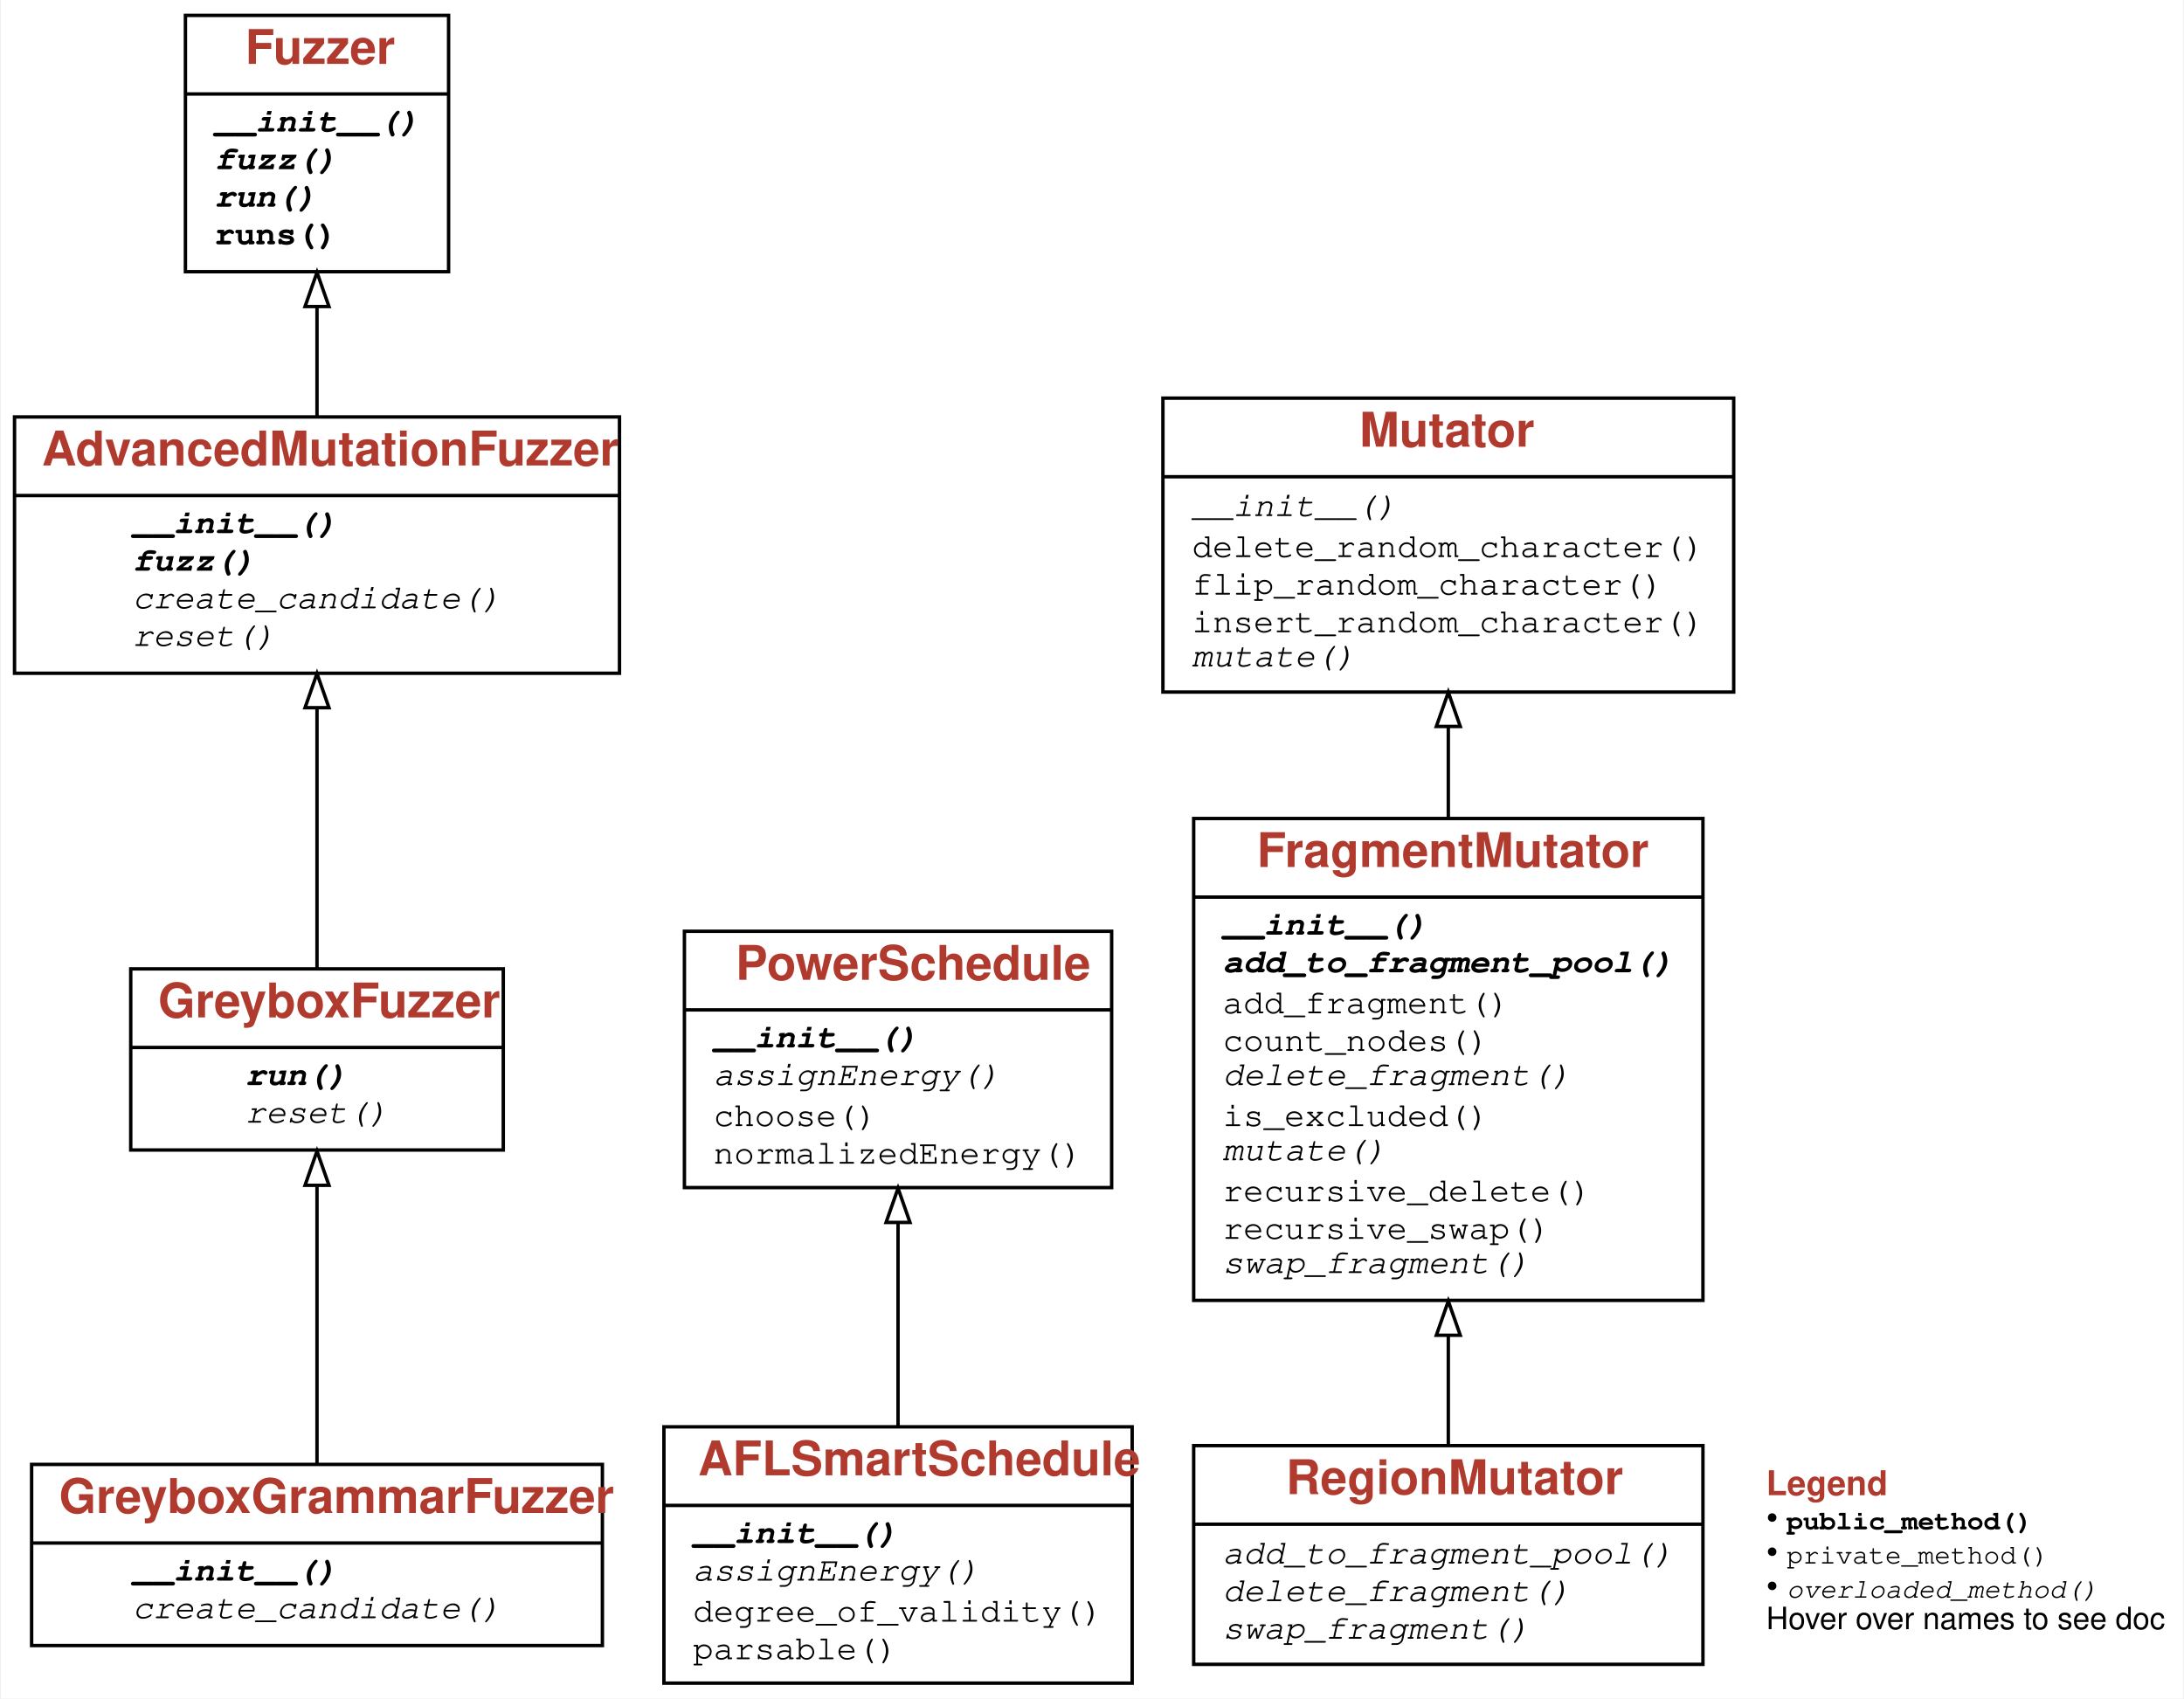
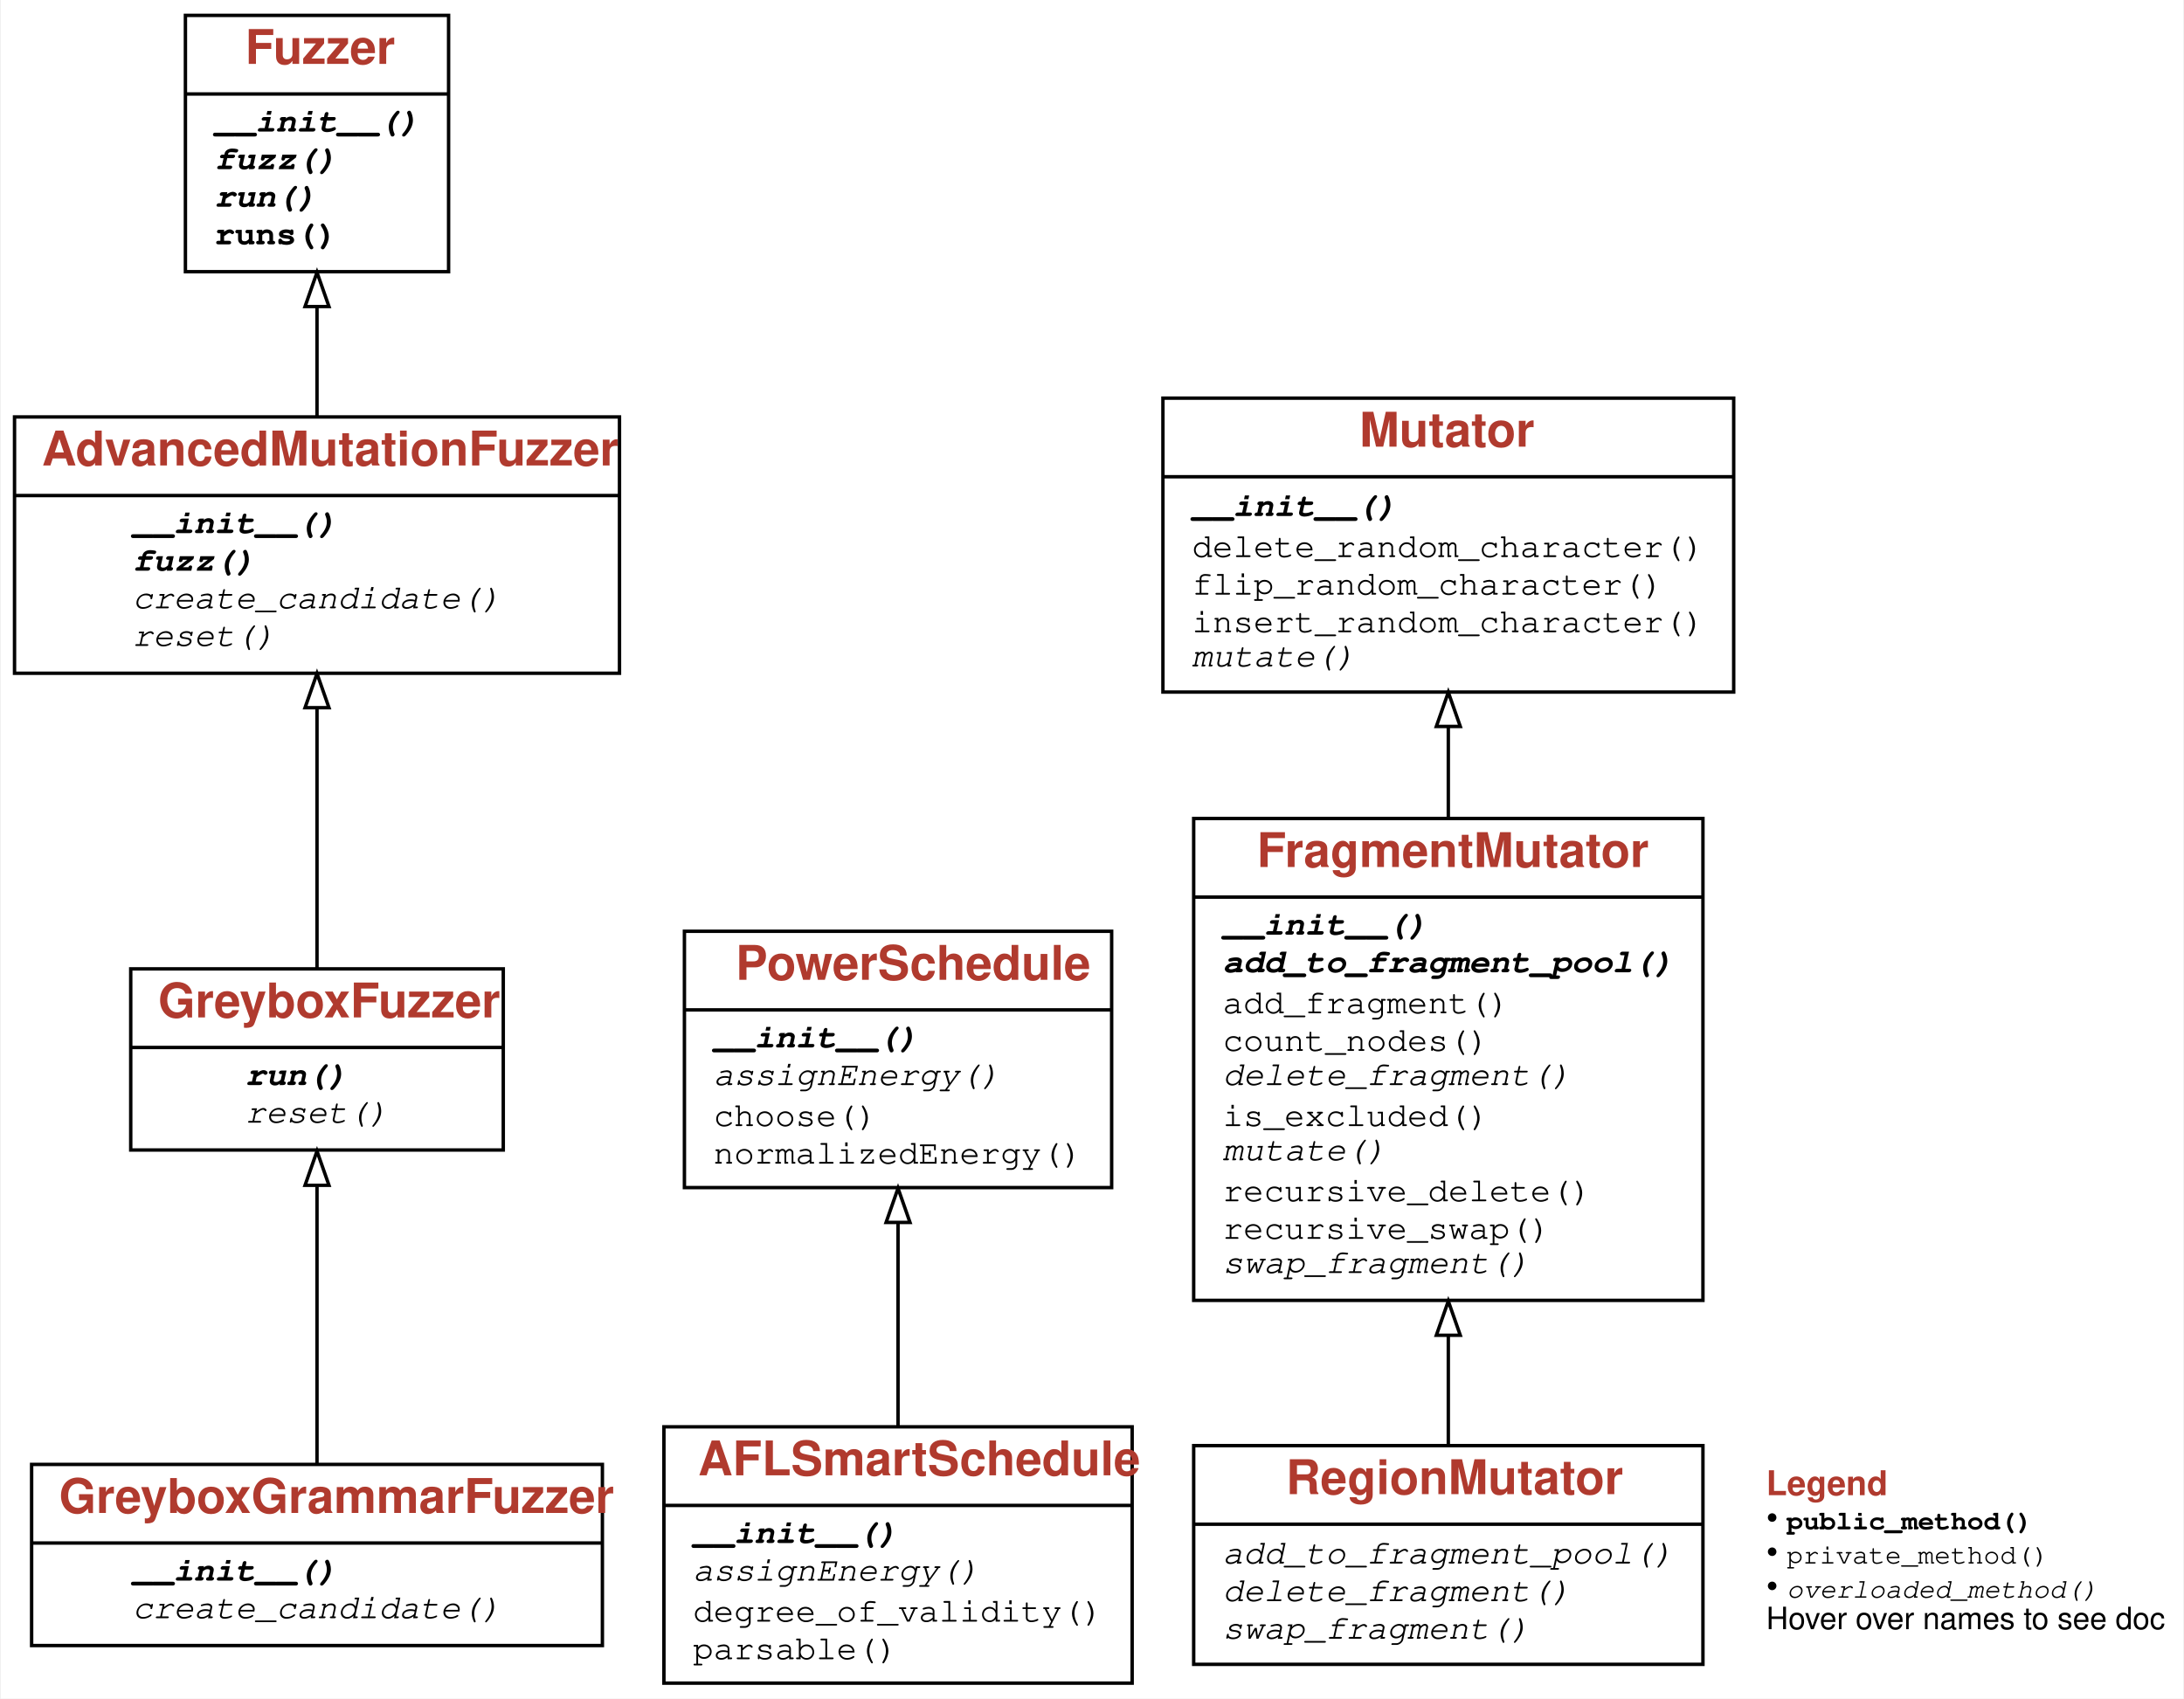
<svg xmlns="http://www.w3.org/2000/svg" xmlns:xlink="http://www.w3.org/1999/xlink" width="639pt" height="497pt" viewBox="0.00 0.00 638.50 497.00">
  <g id="graph0" class="graph" transform="scale(1 1) rotate(0) translate(4 493)">
    <g id="a_graph0">
      <a xlink:title="GreyboxGrammarFuzzer class hierarchy">
        <polygon fill="white" stroke="transparent" points="-4,4 -4,-493 634.5,-493 634.5,4 -4,4" />
      </a>
    </g>
    <g id="node1" class="node">
      <g id="a_node1">
        <a xlink:href="#" xlink:title="class GreyboxGrammarFuzzer:&#10;Greybox fuzzer using grammars.">
          <polygon fill="none" stroke="black" points="5,-11.5 5,-64.5 172,-64.5 172,-11.5 5,-11.5" />
          <text text-anchor="start" x="13" y="-50.3" font-family="Patua One, Helvetica, sans-serif" font-weight="bold" font-size="14.00" fill="#b03a2e">GreyboxGrammarFuzzer</text>
          <polyline fill="none" stroke="black" points="5,-41.5 172,-41.5 " />
          <g id="a_node1_0">
            <a xlink:href="#" xlink:title="GreyboxGrammarFuzzer">
              <g id="a_node1_1">
-                 <a xlink:href="#" xlink:title="__init__(self, seeds: List[str], byte_mutator: GreyboxFuzzer.Mutator, tree_mutator: __main__.FragmentMutator, schedule: GreyboxFuzzer.PowerSchedule) -&gt; None:&#10;Constructor.&#10;`seeds` - set of inputs to mutate.&#10;`byte_mutator` - a byte-level mutator.&#10;`tree_mutator` = a tree-level mutator.&#10;`schedule` - a power schedule.">
+                 <a xlink:href="#" xlink:title="__init__(self, seeds: List[str], byte_mutator: GreyboxFuzzer.Mutator, tree_mutator: FragmentMutator, schedule: GreyboxFuzzer.PowerSchedule) -&gt; None:&#10;Constructor.&#10;`seeds` - set of inputs to mutate.&#10;`byte_mutator` - a byte-level mutator.&#10;`tree_mutator` = a tree-level mutator.&#10;`schedule` - a power schedule.">
                  <text text-anchor="start" x="34.5" y="-30.5" font-family="'Fira Mono', 'Source Code Pro', 'Courier', monospace" font-weight="bold" font-style="italic" font-size="10.00">__init__()</text>
                </a>
              </g>
              <g id="a_node1_2">
                <a xlink:href="#" xlink:title="create_candidate(self) -&gt; str:&#10;Returns an input generated by structural mutation&#10;of a seed in the population">
                  <text text-anchor="start" x="34.5" y="-19.5" font-family="'Fira Mono', 'Source Code Pro', 'Courier', monospace" font-style="italic" font-size="10.00">create_candidate()</text>
                </a>
              </g>
            </a>
          </g>
        </a>
      </g>
    </g>
    <g id="node2" class="node">
      <g id="a_node2">
        <a xlink:href="GreyboxFuzzer.ipynb" xlink:title="class GreyboxFuzzer:&#10;Coverage-guided mutational fuzzing.">
          <polygon fill="none" stroke="black" points="34,-156.5 34,-209.5 143,-209.5 143,-156.5 34,-156.5" />
          <text text-anchor="start" x="42" y="-195.3" font-family="Patua One, Helvetica, sans-serif" font-weight="bold" font-size="14.00" fill="#b03a2e">GreyboxFuzzer</text>
          <polyline fill="none" stroke="black" points="34,-186.5 143,-186.5 " />
          <g id="a_node2_3">
            <a xlink:href="#" xlink:title="GreyboxFuzzer">
              <g id="a_node2_4">
                <a xlink:href="GreyboxFuzzer.ipynb" xlink:title="run(self, runner: MutationFuzzer.FunctionCoverageRunner) -&gt; Tuple[Any, str]:&#10;Run function(inp) while tracking coverage.&#10;If we reach new coverage,&#10;add inp to population and its coverage to population_coverage">
                  <text text-anchor="start" x="67.5" y="-175.5" font-family="'Fira Mono', 'Source Code Pro', 'Courier', monospace" font-weight="bold" font-style="italic" font-size="10.00">run()</text>
                </a>
              </g>
              <g id="a_node2_5">
                <a xlink:href="GreyboxFuzzer.ipynb" xlink:title="reset(self):&#10;Reset the initial population, seed index, coverage information">
                  <text text-anchor="start" x="67.5" y="-164.5" font-family="'Fira Mono', 'Source Code Pro', 'Courier', monospace" font-style="italic" font-size="10.00">reset()</text>
                </a>
              </g>
            </a>
          </g>
        </a>
      </g>
    </g>
    <g id="edge1" class="edge">
      <path fill="none" stroke="black" d="M88.5,-64.57C88.5,-87.2 88.5,-120.49 88.5,-145.84" />
      <polygon fill="none" stroke="black" points="85,-146.17 88.5,-156.17 92,-146.17 85,-146.17" />
    </g>
    <g id="node3" class="node">
      <g id="a_node3">
        <a xlink:href="GreyboxFuzzer.ipynb" xlink:title="class AdvancedMutationFuzzer:&#10;Base class for mutation-based fuzzing.">
          <polygon fill="none" stroke="black" points="0,-296 0,-371 177,-371 177,-296 0,-296" />
          <text text-anchor="start" x="8" y="-356.8" font-family="Patua One, Helvetica, sans-serif" font-weight="bold" font-size="14.00" fill="#b03a2e">AdvancedMutationFuzzer</text>
          <polyline fill="none" stroke="black" points="0,-348 177,-348 " />
          <g id="a_node3_6">
            <a xlink:href="#" xlink:title="AdvancedMutationFuzzer">
              <g id="a_node3_7">
                <a xlink:href="GreyboxFuzzer.ipynb" xlink:title="__init__(self, seeds: List[str], mutator: GreyboxFuzzer.Mutator, schedule: GreyboxFuzzer.PowerSchedule) -&gt; None:&#10;Constructor.&#10;`seeds` - a list of (input) strings to mutate.&#10;`mutator` - the mutator to apply.&#10;`schedule` - the power schedule to apply.">
                  <text text-anchor="start" x="34.5" y="-337" font-family="'Fira Mono', 'Source Code Pro', 'Courier', monospace" font-weight="bold" font-style="italic" font-size="10.00">__init__()</text>
                </a>
              </g>
              <g id="a_node3_8">
                <a xlink:href="GreyboxFuzzer.ipynb" xlink:title="fuzz(self) -&gt; str:&#10;Returns first each seed once and then generates new inputs">
                  <text text-anchor="start" x="34.5" y="-326" font-family="'Fira Mono', 'Source Code Pro', 'Courier', monospace" font-weight="bold" font-style="italic" font-size="10.00">fuzz()</text>
                </a>
              </g>
              <g id="a_node3_9">
                <a xlink:href="GreyboxFuzzer.ipynb" xlink:title="create_candidate(self) -&gt; str:&#10;Returns an input generated by fuzzing a seed in the population">
                  <text text-anchor="start" x="34.5" y="-315" font-family="'Fira Mono', 'Source Code Pro', 'Courier', monospace" font-style="italic" font-size="10.00">create_candidate()</text>
                </a>
              </g>
              <g id="a_node3_10">
                <a xlink:href="GreyboxFuzzer.ipynb" xlink:title="reset(self) -&gt; None:&#10;Reset the initial population and seed index">
                  <text text-anchor="start" x="34.5" y="-304" font-family="'Fira Mono', 'Source Code Pro', 'Courier', monospace" font-style="italic" font-size="10.00">reset()</text>
                </a>
              </g>
            </a>
          </g>
        </a>
      </g>
    </g>
    <g id="edge2" class="edge">
      <path fill="none" stroke="black" d="M88.5,-209.53C88.5,-230.45 88.5,-260.6 88.5,-285.81" />
      <polygon fill="none" stroke="black" points="85,-285.92 88.5,-295.92 92,-285.92 85,-285.92" />
    </g>
    <g id="node4" class="node">
      <g id="a_node4">
        <a xlink:href="Fuzzer.ipynb" xlink:title="class Fuzzer:&#10;Base class for fuzzers.">
          <polygon fill="none" stroke="black" points="50,-413.5 50,-488.5 127,-488.5 127,-413.5 50,-413.5" />
          <text text-anchor="start" x="67.5" y="-474.3" font-family="Patua One, Helvetica, sans-serif" font-weight="bold" font-size="14.00" fill="#b03a2e">Fuzzer</text>
          <polyline fill="none" stroke="black" points="50,-465.5 127,-465.5 " />
          <g id="a_node4_11">
            <a xlink:href="#" xlink:title="Fuzzer">
              <g id="a_node4_12">
-                 <a xlink:href="Fuzzer.ipynb" xlink:title="__init__(self) -&gt; None:&#10;Initialize self.  See help(type(self)) for accurate signature.">
+                 <a xlink:href="Fuzzer.ipynb" xlink:title="__init__(self) -&gt; None:&#10;Constructor">
                  <text text-anchor="start" x="58.5" y="-454.5" font-family="'Fira Mono', 'Source Code Pro', 'Courier', monospace" font-weight="bold" font-style="italic" font-size="10.00">__init__()</text>
                </a>
              </g>
              <g id="a_node4_13">
                <a xlink:href="Fuzzer.ipynb" xlink:title="fuzz(self) -&gt; str:&#10;Return fuzz input">
                  <text text-anchor="start" x="58.5" y="-443.5" font-family="'Fira Mono', 'Source Code Pro', 'Courier', monospace" font-weight="bold" font-style="italic" font-size="10.00">fuzz()</text>
                </a>
              </g>
              <g id="a_node4_14">
-                 <a xlink:href="Fuzzer.ipynb" xlink:title="run(self, runner: Fuzzer.Runner = &lt;Fuzzer.Runner object at 0x113594250&gt;) -&gt; Tuple[subprocess.CompletedProcess, str]:&#10;Run `runner` with fuzz input">
+                 <a xlink:href="Fuzzer.ipynb" xlink:title="run(self, runner: Fuzzer.Runner = &lt;Fuzzer.Runner object at 0x10a505130&gt;) -&gt; Tuple[subprocess.CompletedProcess, str]:&#10;Run `runner` with fuzz input">
                  <text text-anchor="start" x="58.5" y="-432.5" font-family="'Fira Mono', 'Source Code Pro', 'Courier', monospace" font-weight="bold" font-style="italic" font-size="10.00">run()</text>
                </a>
              </g>
              <g id="a_node4_15">
-                 <a xlink:href="Fuzzer.ipynb" xlink:title="runs(self, runner: Fuzzer.Runner = &lt;Fuzzer.PrintRunner object at 0x113594280&gt;, trials: int = 10) -&gt; List[Tuple[subprocess.CompletedProcess, str]]:&#10;Run `runner` with fuzz input, `trials` times">
+                 <a xlink:href="Fuzzer.ipynb" xlink:title="runs(self, runner: Fuzzer.Runner = &lt;Fuzzer.PrintRunner object at 0x10a5052b0&gt;, trials: int = 10) -&gt; List[Tuple[subprocess.CompletedProcess, str]]:&#10;Run `runner` with fuzz input, `trials` times">
                  <text text-anchor="start" x="58.5" y="-421.5" font-family="'Fira Mono', 'Source Code Pro', 'Courier', monospace" font-weight="bold" font-size="10.00">runs()</text>
                </a>
              </g>
            </a>
          </g>
        </a>
      </g>
    </g>
    <g id="edge3" class="edge">
      <path fill="none" stroke="black" d="M88.5,-371.04C88.5,-381.26 88.5,-392.51 88.5,-403.23" />
      <polygon fill="none" stroke="black" points="85,-403.3 88.5,-413.3 92,-403.3 85,-403.3" />
    </g>
    <g id="node5" class="node">
      <g id="a_node5">
        <a xlink:href="#" xlink:title="class AFLSmartSchedule:&#10;Define how fuzzing time should be distributed across the population.">
          <polygon fill="none" stroke="black" points="190,-0.5 190,-75.5 327,-75.5 327,-0.5 190,-0.5" />
          <text text-anchor="start" x="200" y="-61.3" font-family="Patua One, Helvetica, sans-serif" font-weight="bold" font-size="14.00" fill="#b03a2e">AFLSmartSchedule</text>
          <polyline fill="none" stroke="black" points="190,-52.5 327,-52.5 " />
          <g id="a_node5_16">
            <a xlink:href="#" xlink:title="AFLSmartSchedule">
              <g id="a_node5_17">
                <a xlink:href="#" xlink:title="__init__(self, parser: Parser.EarleyParser, exponent: float = 1.0):&#10;Constructor">
                  <text text-anchor="start" x="198.5" y="-41.5" font-family="'Fira Mono', 'Source Code Pro', 'Courier', monospace" font-weight="bold" font-style="italic" font-size="10.00">__init__()</text>
                </a>
              </g>
              <g id="a_node5_18">
                <a xlink:href="#" xlink:title="assignEnergy(self, population: Sequence[GreyboxFuzzer.Seed]):&#10;Assign exponential energy proportional to degree of validity">
                  <text text-anchor="start" x="198.5" y="-30.5" font-family="'Fira Mono', 'Source Code Pro', 'Courier', monospace" font-style="italic" font-size="10.00">assignEnergy()</text>
                </a>
              </g>
              <g id="a_node5_19">
                <a xlink:href="#" xlink:title="degree_of_validity(self, seed: GreyboxFuzzer.Seed) -&gt; float:&#10;Returns the proportion of a seed that is parsable">
                  <text text-anchor="start" x="198.5" y="-18.5" font-family="'Fira Mono', 'Source Code Pro', 'Courier', monospace" font-size="10.00">degree_of_validity()</text>
                </a>
              </g>
              <g id="a_node5_20">
                <a xlink:href="#" xlink:title="parsable(self, seed: GreyboxFuzzer.Seed) -&gt; str:&#10;Returns the substring that is parsable">
                  <text text-anchor="start" x="198.5" y="-7.5" font-family="'Fira Mono', 'Source Code Pro', 'Courier', monospace" font-size="10.00">parsable()</text>
                </a>
              </g>
            </a>
          </g>
        </a>
      </g>
    </g>
    <g id="node6" class="node">
      <g id="a_node6">
        <a xlink:href="GreyboxFuzzer.ipynb" xlink:title="class PowerSchedule:&#10;Define how fuzzing time should be distributed across the population.">
          <polygon fill="none" stroke="black" points="196,-145.5 196,-220.5 321,-220.5 321,-145.5 196,-145.5" />
          <text text-anchor="start" x="211" y="-206.3" font-family="Patua One, Helvetica, sans-serif" font-weight="bold" font-size="14.00" fill="#b03a2e">PowerSchedule</text>
          <polyline fill="none" stroke="black" points="196,-197.5 321,-197.5 " />
          <g id="a_node6_21">
            <a xlink:href="#" xlink:title="PowerSchedule">
              <g id="a_node6_22">
                <a xlink:href="GreyboxFuzzer.ipynb" xlink:title="__init__(self) -&gt; None:&#10;Constructor">
                  <text text-anchor="start" x="204.5" y="-186.5" font-family="'Fira Mono', 'Source Code Pro', 'Courier', monospace" font-weight="bold" font-style="italic" font-size="10.00">__init__()</text>
                </a>
              </g>
              <g id="a_node6_23">
                <a xlink:href="GreyboxFuzzer.ipynb" xlink:title="assignEnergy(self, population: collections.abc.Sequence) -&gt; None:&#10;Assigns each seed the same energy">
                  <text text-anchor="start" x="204.5" y="-175.5" font-family="'Fira Mono', 'Source Code Pro', 'Courier', monospace" font-style="italic" font-size="10.00">assignEnergy()</text>
                </a>
              </g>
              <g id="a_node6_24">
                <a xlink:href="GreyboxFuzzer.ipynb" xlink:title="choose(self, population: collections.abc.Sequence) -&gt; GreyboxFuzzer.Seed:&#10;Choose weighted by normalized energy.">
                  <text text-anchor="start" x="204.5" y="-163.5" font-family="'Fira Mono', 'Source Code Pro', 'Courier', monospace" font-size="10.00">choose()</text>
                </a>
              </g>
              <g id="a_node6_25">
                <a xlink:href="GreyboxFuzzer.ipynb" xlink:title="normalizedEnergy(self, population: collections.abc.Sequence) -&gt; List[float]:&#10;Normalize energy">
                  <text text-anchor="start" x="204.5" y="-152.5" font-family="'Fira Mono', 'Source Code Pro', 'Courier', monospace" font-size="10.00">normalizedEnergy()</text>
                </a>
              </g>
            </a>
          </g>
        </a>
      </g>
    </g>
    <g id="edge4" class="edge">
      <path fill="none" stroke="black" d="M258.5,-75.83C258.5,-93.92 258.5,-115.93 258.5,-135.21" />
      <polygon fill="none" stroke="black" points="255,-135.3 258.5,-145.3 262,-135.3 255,-135.3" />
    </g>
    <g id="node7" class="node">
      <g id="a_node7">
        <a xlink:href="#" xlink:title="class RegionMutator:&#10;Mutate inputs with input fragments from a pool">
          <polygon fill="none" stroke="black" points="345,-6 345,-70 494,-70 494,-6 345,-6" />
          <text text-anchor="start" x="372" y="-55.8" font-family="Patua One, Helvetica, sans-serif" font-weight="bold" font-size="14.00" fill="#b03a2e">RegionMutator</text>
          <polyline fill="none" stroke="black" points="345,-47 494,-47 " />
          <g id="a_node7_26">
            <a xlink:href="#" xlink:title="RegionMutator">
              <g id="a_node7_27">
-                 <a xlink:href="#" xlink:title="add_to_fragment_pool(self, seed: __main__.SeedWithRegions) -&gt; None:&#10;Mark fragments and regions in a seed file">
+                 <a xlink:href="#" xlink:title="add_to_fragment_pool(self, seed: SeedWithRegions) -&gt; None:&#10;Mark fragments and regions in a seed file">
                  <text text-anchor="start" x="353.5" y="-35.5" font-family="'Fira Mono', 'Source Code Pro', 'Courier', monospace" font-style="italic" font-size="10.00">add_to_fragment_pool()</text>
                </a>
              </g>
              <g id="a_node7_28">
-                 <a xlink:href="#" xlink:title="delete_fragment(self, seed: __main__.SeedWithRegions) -&gt; __main__.SeedWithRegions:&#10;Deletes a random region">
+                 <a xlink:href="#" xlink:title="delete_fragment(self, seed: SeedWithRegions) -&gt; SeedWithRegions:&#10;Deletes a random region">
                  <text text-anchor="start" x="353.5" y="-24.5" font-family="'Fira Mono', 'Source Code Pro', 'Courier', monospace" font-style="italic" font-size="10.00">delete_fragment()</text>
                </a>
              </g>
              <g id="a_node7_29">
-                 <a xlink:href="#" xlink:title="swap_fragment(self, seed: __main__.SeedWithRegions) -&gt; __main__.SeedWithRegions:&#10;Chooses a random region and swaps it with a fragment&#10;that starts with the same symbol">
+                 <a xlink:href="#" xlink:title="swap_fragment(self, seed: SeedWithRegions) -&gt; SeedWithRegions:&#10;Chooses a random region and swaps it with a fragment&#10;that starts with the same symbol">
                  <text text-anchor="start" x="353.5" y="-13.5" font-family="'Fira Mono', 'Source Code Pro', 'Courier', monospace" font-style="italic" font-size="10.00">swap_fragment()</text>
                </a>
              </g>
            </a>
          </g>
        </a>
      </g>
    </g>
    <g id="node8" class="node">
      <g id="a_node8">
        <a xlink:href="#" xlink:title="class FragmentMutator:&#10;Mutate inputs with input fragments from a pool">
          <polygon fill="none" stroke="black" points="345,-112.5 345,-253.5 494,-253.5 494,-112.5 345,-112.5" />
          <text text-anchor="start" x="363.5" y="-239.3" font-family="Patua One, Helvetica, sans-serif" font-weight="bold" font-size="14.00" fill="#b03a2e">FragmentMutator</text>
          <polyline fill="none" stroke="black" points="345,-230.5 494,-230.5 " />
          <g id="a_node8_30">
            <a xlink:href="#" xlink:title="FragmentMutator">
              <g id="a_node8_31">
                <a xlink:href="#" xlink:title="__init__(self, parser):&#10;Initialize mutators">
                  <text text-anchor="start" x="353.5" y="-219.5" font-family="'Fira Mono', 'Source Code Pro', 'Courier', monospace" font-weight="bold" font-style="italic" font-size="10.00">__init__()</text>
                </a>
              </g>
              <g id="a_node8_32">
-                 <a xlink:href="#" xlink:title="add_to_fragment_pool(self, seed: __main__.SeedWithStructure) -&gt; None:&#10;Adds all fragments of a seed to the fragment pool">
+                 <a xlink:href="#" xlink:title="add_to_fragment_pool(self, seed: SeedWithStructure) -&gt; None:&#10;Adds all fragments of a seed to the fragment pool">
                  <text text-anchor="start" x="353.5" y="-208.5" font-family="'Fira Mono', 'Source Code Pro', 'Courier', monospace" font-weight="bold" font-style="italic" font-size="10.00">add_to_fragment_pool()</text>
                </a>
              </g>
              <g id="a_node8_33">
                <a xlink:href="#" xlink:title="add_fragment(self, fragment: DerivationTree) -&gt; None:&#10;Recursively adds fragments to the fragment pool">
                  <text text-anchor="start" x="353.5" y="-196.5" font-family="'Fira Mono', 'Source Code Pro', 'Courier', monospace" font-size="10.00">add_fragment()</text>
                </a>
              </g>
              <g id="a_node8_34">
                <a xlink:href="#" xlink:title="count_nodes(self, fragment: DerivationTree) -&gt; int:&#10;Returns the number of nodes in the fragment">
                  <text text-anchor="start" x="353.5" y="-185.5" font-family="'Fira Mono', 'Source Code Pro', 'Courier', monospace" font-size="10.00">count_nodes()</text>
                </a>
              </g>
              <g id="a_node8_35">
-                 <a xlink:href="#" xlink:title="delete_fragment(self, seed: __main__.SeedWithStructure) -&gt; __main__.SeedWithStructure:&#10;Delete a random fragment">
+                 <a xlink:href="#" xlink:title="delete_fragment(self, seed: SeedWithStructure) -&gt; SeedWithStructure:&#10;Delete a random fragment">
                  <text text-anchor="start" x="353.5" y="-175.5" font-family="'Fira Mono', 'Source Code Pro', 'Courier', monospace" font-style="italic" font-size="10.00">delete_fragment()</text>
                </a>
              </g>
              <g id="a_node8_36">
                <a xlink:href="#" xlink:title="is_excluded(self, symbol: str) -&gt; bool:&#10;Returns true if a fragment starting with a specific&#10;symbol and all its decendents can be excluded">
                  <text text-anchor="start" x="353.5" y="-163.5" font-family="'Fira Mono', 'Source Code Pro', 'Courier', monospace" font-size="10.00">is_excluded()</text>
                </a>
              </g>
              <g id="a_node8_37">
-                 <a xlink:href="#" xlink:title="mutate(self, seed: __main__.SeedWithStructure) -&gt; __main__.SeedWithStructure:&#10;Implement structure-aware mutation. Memoize seeds.">
+                 <a xlink:href="#" xlink:title="mutate(self, seed: SeedWithStructure) -&gt; SeedWithStructure:&#10;Implement structure-aware mutation. Memoize seeds.">
                  <text text-anchor="start" x="353.5" y="-153.5" font-family="'Fira Mono', 'Source Code Pro', 'Courier', monospace" font-style="italic" font-size="10.00">mutate()</text>
                </a>
              </g>
              <g id="a_node8_38">
                <a xlink:href="#" xlink:title="recursive_delete(self, fragment: DerivationTree) -&gt; DerivationTree:&#10;Recursively finds the fragment to delete">
                  <text text-anchor="start" x="353.5" y="-141.5" font-family="'Fira Mono', 'Source Code Pro', 'Courier', monospace" font-size="10.00">recursive_delete()</text>
                </a>
              </g>
              <g id="a_node8_39">
                <a xlink:href="#" xlink:title="recursive_swap(self, fragment: DerivationTree) -&gt; DerivationTree:&#10;Recursively finds the fragment to swap.">
                  <text text-anchor="start" x="353.5" y="-130.5" font-family="'Fira Mono', 'Source Code Pro', 'Courier', monospace" font-size="10.00">recursive_swap()</text>
                </a>
              </g>
              <g id="a_node8_40">
-                 <a xlink:href="#" xlink:title="swap_fragment(self, seed: __main__.SeedWithStructure) -&gt; __main__.SeedWithStructure:&#10;Substitutes a random fragment with another with the same symbol">
+                 <a xlink:href="#" xlink:title="swap_fragment(self, seed: SeedWithStructure) -&gt; SeedWithStructure:&#10;Substitutes a random fragment with another with the same symbol">
                  <text text-anchor="start" x="353.5" y="-120.5" font-family="'Fira Mono', 'Source Code Pro', 'Courier', monospace" font-style="italic" font-size="10.00">swap_fragment()</text>
                </a>
              </g>
            </a>
          </g>
        </a>
      </g>
    </g>
    <g id="edge5" class="edge">
      <path fill="none" stroke="black" d="M419.5,-70.03C419.5,-79.69 419.5,-90.81 419.5,-102.22" />
      <polygon fill="none" stroke="black" points="416,-102.29 419.5,-112.29 423,-102.29 416,-102.29" />
    </g>
    <g id="node9" class="node">
      <g id="a_node9">
        <a xlink:href="GreyboxFuzzer.ipynb" xlink:title="class Mutator:&#10;Mutate strings">
          <polygon fill="none" stroke="black" points="336,-290.5 336,-376.5 503,-376.5 503,-290.5 336,-290.5" />
          <text text-anchor="start" x="393.5" y="-362.3" font-family="Patua One, Helvetica, sans-serif" font-weight="bold" font-size="14.00" fill="#b03a2e">Mutator</text>
          <polyline fill="none" stroke="black" points="336,-353.5 503,-353.5 " />
          <g id="a_node9_41">
            <a xlink:href="#" xlink:title="Mutator">
              <g id="a_node9_42">
-                 <a xlink:href="GreyboxFuzzer.ipynb" xlink:title="__init__(self) -&gt; None:&#10;Initialize self.  See help(type(self)) for accurate signature.">
-                   <text text-anchor="start" x="344.5" y="-342" font-family="'Fira Mono', 'Source Code Pro', 'Courier', monospace" font-style="italic" font-size="10.00">__init__()</text>
+                 <a xlink:href="GreyboxFuzzer.ipynb" xlink:title="__init__(self) -&gt; None:&#10;Constructor">
+                   <text text-anchor="start" x="344.5" y="-342" font-family="'Fira Mono', 'Source Code Pro', 'Courier', monospace" font-weight="bold" font-style="italic" font-size="10.00">__init__()</text>
                </a>
              </g>
              <g id="a_node9_43">
                <a xlink:href="GreyboxFuzzer.ipynb" xlink:title="delete_random_character(self, s: str) -&gt; str:&#10;Returns s with a random character deleted">
                  <text text-anchor="start" x="344.5" y="-330" font-family="'Fira Mono', 'Source Code Pro', 'Courier', monospace" font-size="10.00">delete_random_character()</text>
                </a>
              </g>
              <g id="a_node9_44">
                <a xlink:href="GreyboxFuzzer.ipynb" xlink:title="flip_random_character(self, s: str) -&gt; str:&#10;Returns s with a random bit flipped in a random position">
                  <text text-anchor="start" x="344.5" y="-319" font-family="'Fira Mono', 'Source Code Pro', 'Courier', monospace" font-size="10.00">flip_random_character()</text>
                </a>
              </g>
              <g id="a_node9_45">
                <a xlink:href="GreyboxFuzzer.ipynb" xlink:title="insert_random_character(self, s: str) -&gt; str:&#10;Returns s with a random character inserted">
                  <text text-anchor="start" x="344.5" y="-308" font-family="'Fira Mono', 'Source Code Pro', 'Courier', monospace" font-size="10.00">insert_random_character()</text>
                </a>
              </g>
              <g id="a_node9_46">
                <a xlink:href="GreyboxFuzzer.ipynb" xlink:title="mutate(self, inp: Any) -&gt; Any:&#10;Return s with a random mutation applied. Can be overloaded in subclasses.">
                  <text text-anchor="start" x="344.5" y="-298" font-family="'Fira Mono', 'Source Code Pro', 'Courier', monospace" font-style="italic" font-size="10.00">mutate()</text>
                </a>
              </g>
            </a>
          </g>
        </a>
      </g>
    </g>
    <g id="edge6" class="edge">
      <path fill="none" stroke="black" d="M419.5,-253.9C419.5,-262.78 419.5,-271.74 419.5,-280.28" />
      <polygon fill="none" stroke="black" points="416,-280.44 419.5,-290.44 423,-280.44 416,-280.44" />
    </g>
    <g id="node10" class="node">
      <text text-anchor="start" x="512.5" y="-55.5" font-family="Patua One, Helvetica, sans-serif" font-weight="bold" font-size="10.00" fill="#b03a2e">Legend</text>
      <text text-anchor="start" x="512.5" y="-45.5" font-family="Patua One, Helvetica, sans-serif" font-size="10.00">• </text>
      <text text-anchor="start" x="518.5" y="-45.5" font-family="'Fira Mono', 'Source Code Pro', 'Courier', monospace" font-weight="bold" font-size="8.00">public_method()</text>
      <text text-anchor="start" x="512.5" y="-35.5" font-family="Patua One, Helvetica, sans-serif" font-size="10.00">• </text>
      <text text-anchor="start" x="518.5" y="-35.5" font-family="'Fira Mono', 'Source Code Pro', 'Courier', monospace" font-size="8.00">private_method()</text>
      <text text-anchor="start" x="512.5" y="-25.5" font-family="Patua One, Helvetica, sans-serif" font-size="10.00">• </text>
      <text text-anchor="start" x="518.5" y="-25.5" font-family="'Fira Mono', 'Source Code Pro', 'Courier', monospace" font-style="italic" font-size="8.00">overloaded_method()</text>
      <text text-anchor="start" x="512.5" y="-16.3" font-family="Helvetica,sans-Serif" font-size="9.00">Hover over names to see doc</text>
    </g>
  </g>
</svg>
